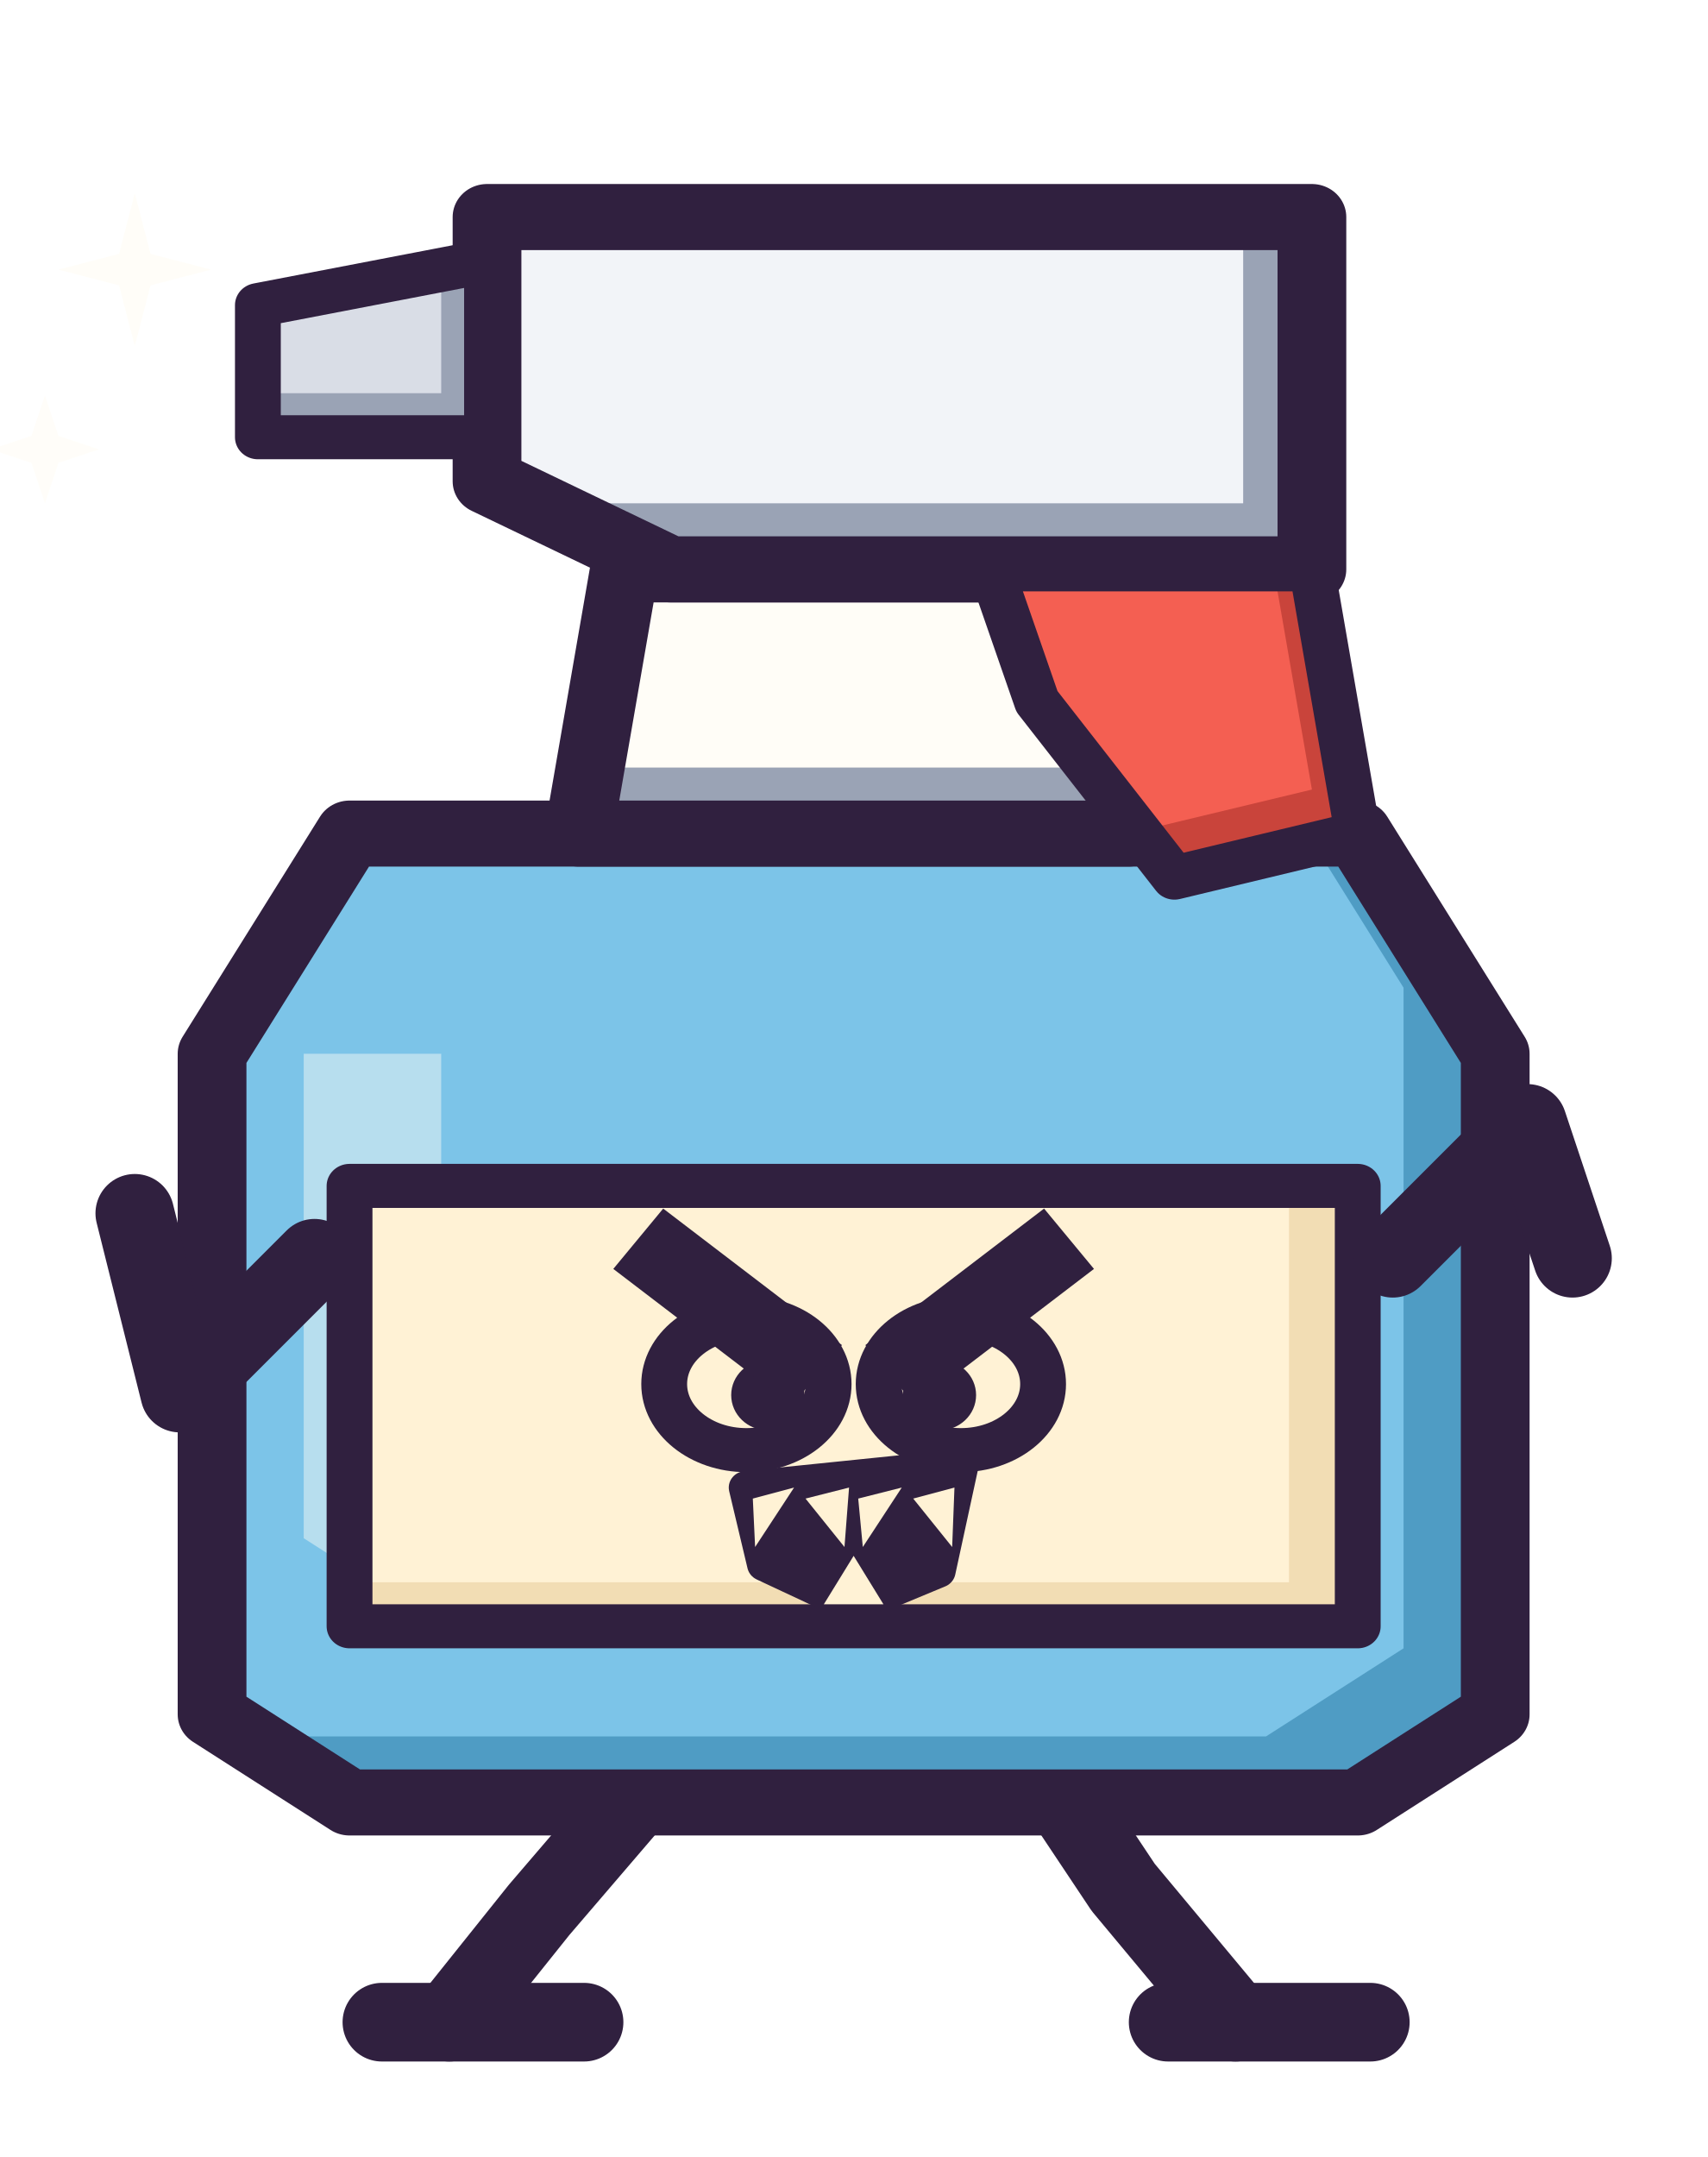
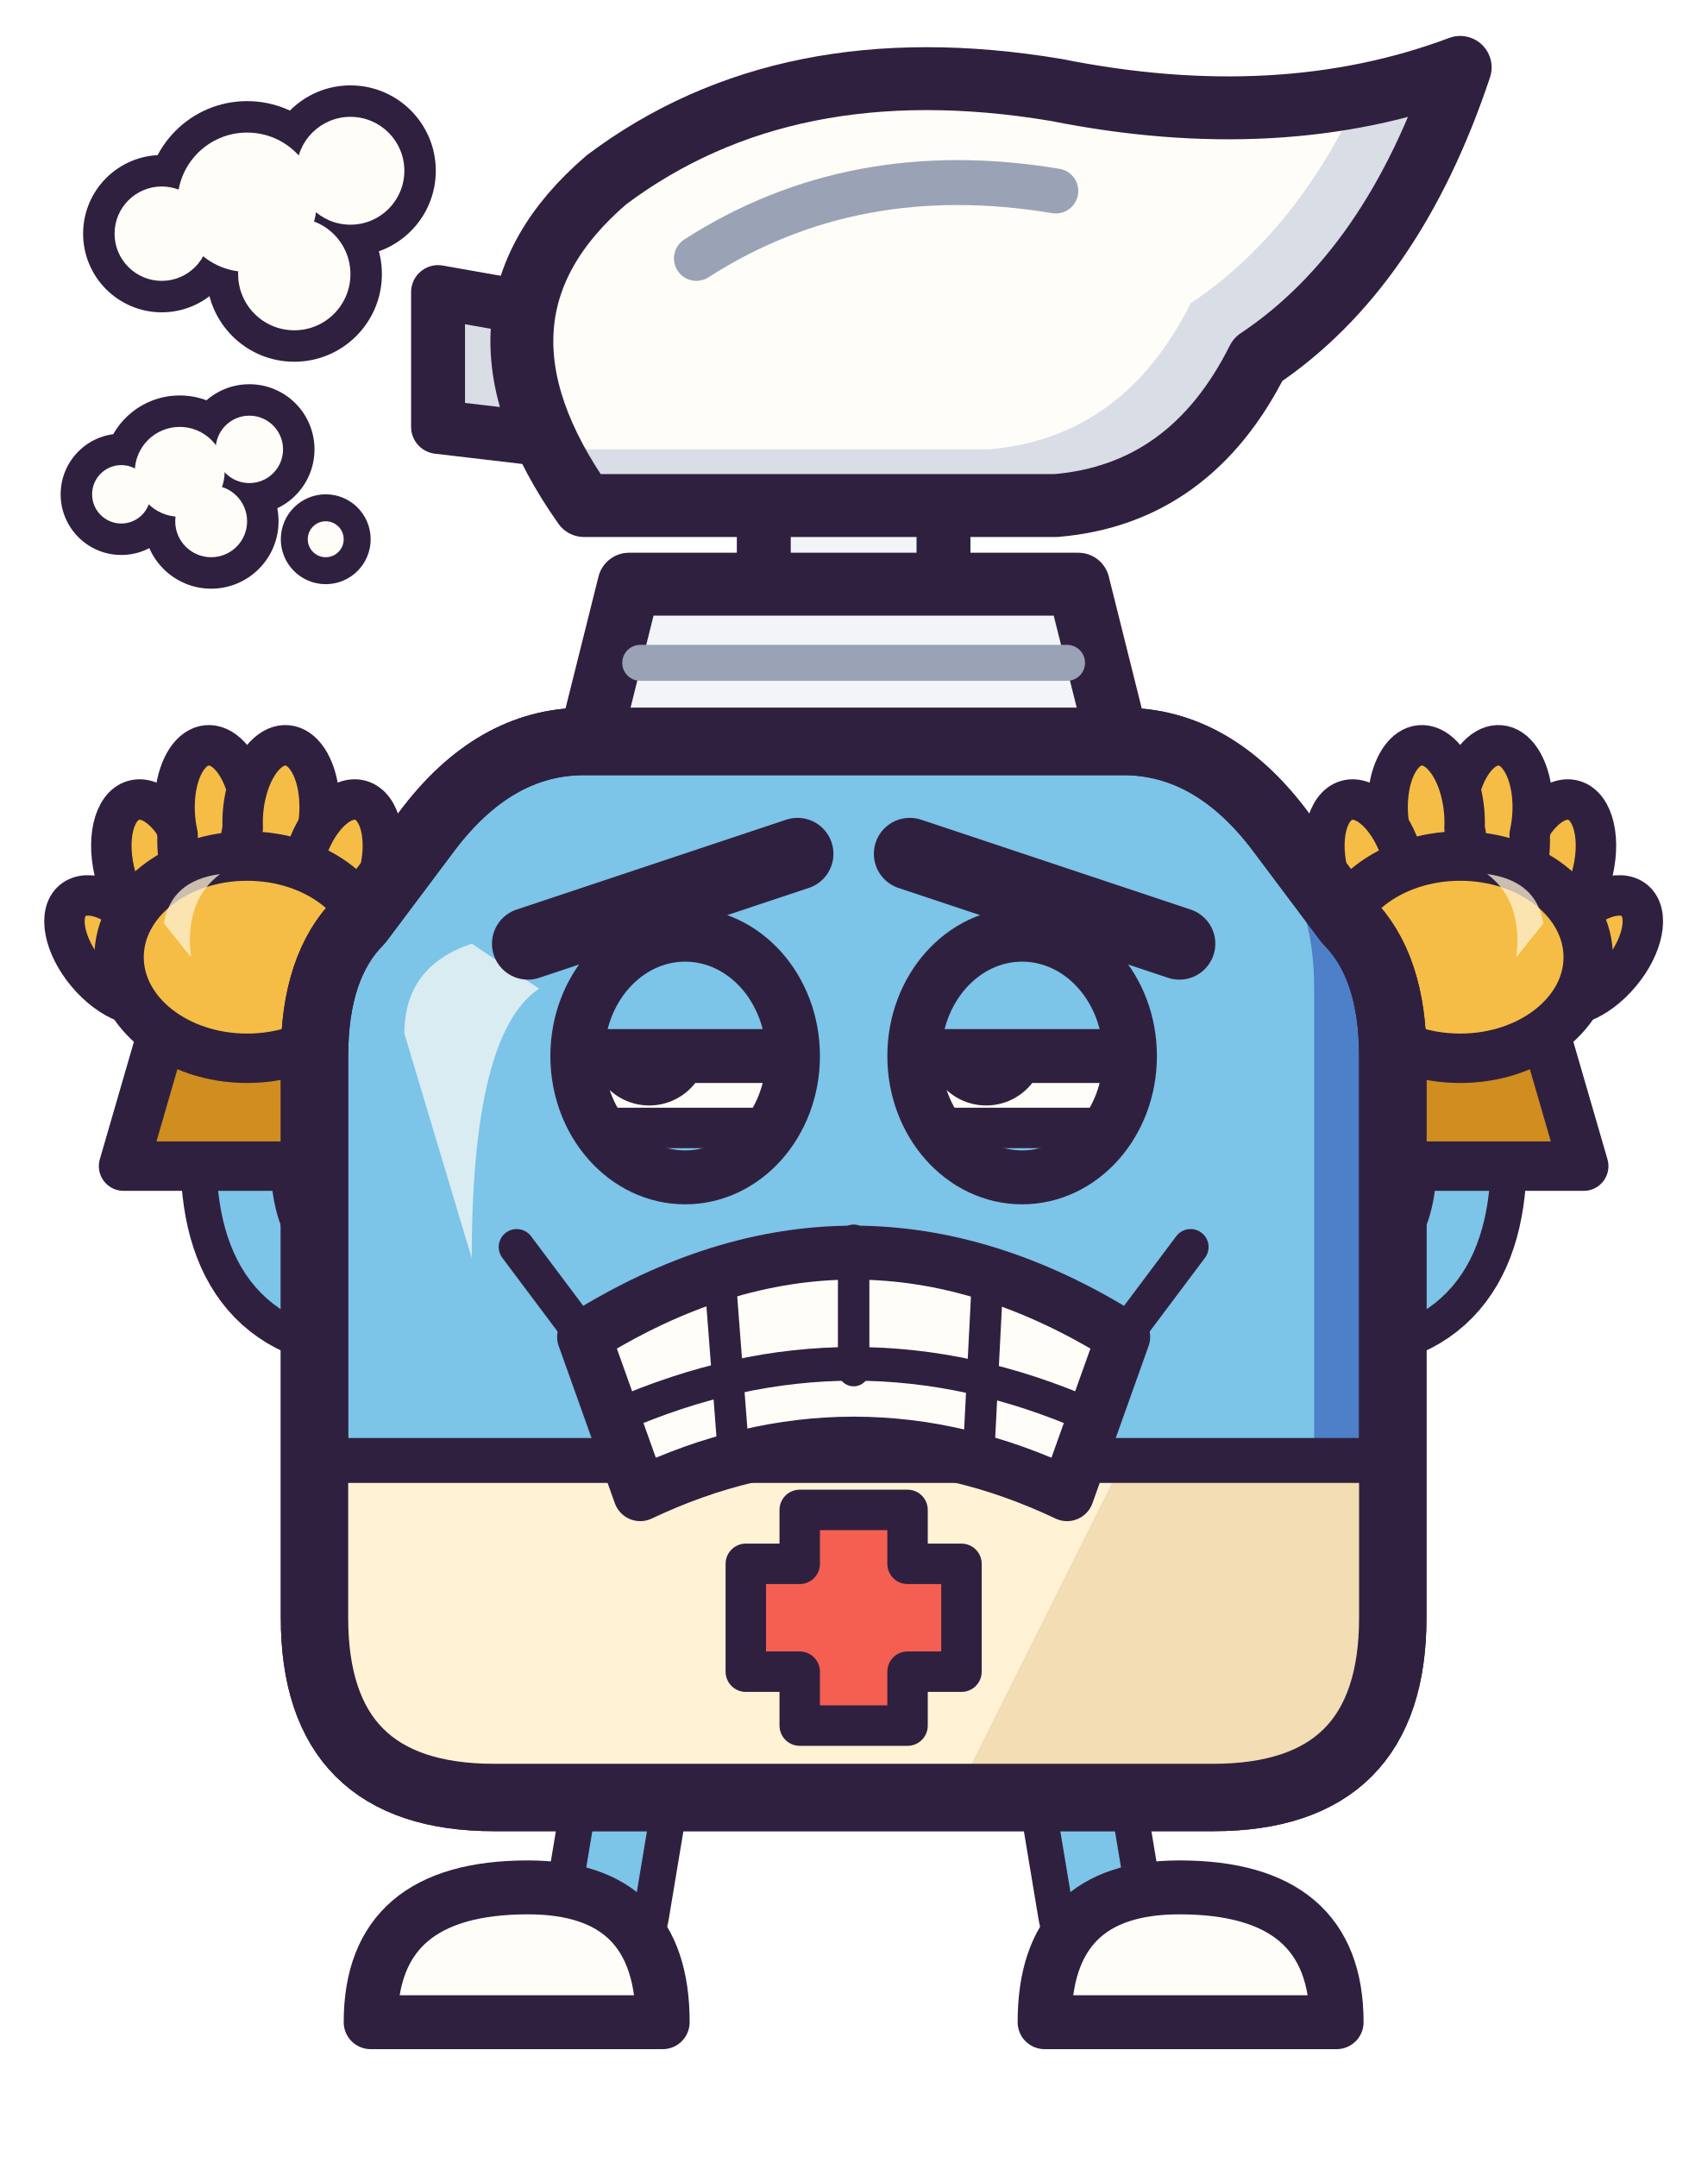
<svg xmlns="http://www.w3.org/2000/svg" width="76" height="96" viewBox="0 0 76 96">
-   <path d="M30 78L24 85L20 90" fill="none" stroke="#30203F" stroke-width="3.5" stroke-linecap="round" stroke-linejoin="round" />
-   <path d="M17 90L26 90" fill="none" stroke="#30203F" stroke-width="3.5" stroke-linecap="round" stroke-linejoin="round" />
-   <path d="M46 78L50 84L55 90" fill="none" stroke="#30203F" stroke-width="3.5" stroke-linecap="round" stroke-linejoin="round" />
-   <path d="M52 90L61 90" fill="none" stroke="#30203F" stroke-width="3.5" stroke-linecap="round" stroke-linejoin="round" />
-   <g transform="translate(38 91) scale(1.02 0.98) translate(-38 -91)">
-     <g>
-       <clipPath id="c1">
-         <path d="M16 36L60 36L66 46L66 76L60 80L16 80L10 76L10 46Z" />
-       </clipPath>
-       <path d="M16 36L60 36L66 46L66 76L60 80L16 80L10 76L10 46Z" fill="#4F9CC4" />
-       <g clip-path="url(#c1)">
-         <path transform="translate(-4 -3)" d="M16 36L60 36L66 46L66 76L60 80L16 80L10 76L10 46Z" fill="#7CC4E8" />
-       </g>
-       <path d="M16 36L60 36L66 46L66 76L60 80L16 80L10 76L10 46Z" fill="none" stroke="#30203F" stroke-width="3" stroke-linejoin="round" />
+   <path d="M28 79L27 85" fill="none" stroke="#30203F" stroke-width="5.6" stroke-linecap="round" stroke-linejoin="round" />
+   <path d="M28 79L27 85" fill="none" stroke="#7CC4E8" stroke-width="2.4" stroke-linecap="round" stroke-linejoin="round" />
+   <path d="M29.5 90Q29.5 84 23.5 84Q16.5 84 16.5 90Z" fill="#FFFDF7" stroke="#30203F" stroke-width="2.4" stroke-linejoin="round" />
+   <path d="M48 79L49 85" fill="none" stroke="#30203F" stroke-width="5.6" stroke-linecap="round" stroke-linejoin="round" />
+   <path d="M48 79L49 85" fill="none" stroke="#7CC4E8" stroke-width="2.4" stroke-linecap="round" stroke-linejoin="round" />
+   <path d="M46.5 90Q46.5 84 52.5 84Q59.5 84 59.5 90Z" fill="#FFFDF7" stroke="#30203F" stroke-width="2.4" stroke-linejoin="round" />
+   <circle cx="11" cy="9" r="4.5" fill="#30203F" />
+   <circle cx="15.6" cy="7.6" r="3.8" fill="#30203F" />
+   <circle cx="7.2" cy="10.4" r="3.5" fill="#30203F" />
+   <circle cx="13.1" cy="12.2" r="3.9" fill="#30203F" />
+   <circle cx="11" cy="9" r="3.1" fill="#FFFDF7" />
+   <circle cx="15.6" cy="7.6" r="2.4" fill="#FFFDF7" />
+   <circle cx="7.2" cy="10.4" r="2.1" fill="#FFFDF7" />
+   <circle cx="13.1" cy="12.2" r="2.5" fill="#FFFDF7" />
+   <circle cx="8" cy="21" r="3.4" fill="#30203F" />
+   <circle cx="11.1" cy="20" r="2.9" fill="#30203F" />
+   <circle cx="5.4" cy="22" r="2.7" fill="#30203F" />
+   <circle cx="9.4" cy="23.2" r="3" fill="#30203F" />
+   <circle cx="8" cy="21" r="2" fill="#FFFDF7" />
+   <circle cx="11.1" cy="20" r="1.5" fill="#FFFDF7" />
+   <circle cx="5.4" cy="22" r="1.3" fill="#FFFDF7" />
+   <circle cx="9.4" cy="23.2" r="1.6" fill="#FFFDF7" />
+   <circle cx="14.5" cy="24" r="1.4" fill="#FFFDF7" stroke="#30203F" stroke-width="1.2" />
+   <path d="M15 58Q10 57 11 49" fill="none" stroke="#30203F" stroke-width="5.6" stroke-linecap="round" stroke-linejoin="round" />
+   <path d="M15 58Q10 57 11 49" fill="none" stroke="#7CC4E8" stroke-width="2.4" stroke-linecap="round" stroke-linejoin="round" />
+   <g transform="rotate(0 11 42)">
+     <path d="M7.3 45.7L14.7 45.7L16.5 51.9L5.5 51.9Z" fill="#D08D20" stroke="#30203F" stroke-width="2.2" stroke-linejoin="round" />
+     <g transform="rotate(-16 6.8 38.6)">
+       <path d="M5.1 38.6A1.7 3.1 0 1 0 8.5 38.6A1.7 3.1 0 1 0 5.1 38.6Z" fill="#F5BD45" stroke="#30203F" stroke-width="1.8" stroke-linejoin="round" />
    </g>
-     <path d="M14 46L20 46L20 72L14 68Z" fill="#FFFDF7" opacity=".45" />
-     <g>
-       <clipPath id="c2">
-         <path d="M16 52L60 52L60 72L16 72Z" />
-       </clipPath>
-       <path d="M16 52L60 52L60 72L16 72Z" fill="#F2DDB4" />
-       <g clip-path="url(#c2)">
-         <path transform="translate(-3 -2)" d="M16 52L60 52L60 72L16 72Z" fill="#FFF2D5" />
-       </g>
-       <path d="M16 52L60 52L60 72L16 72Z" fill="none" stroke="#30203F" stroke-width="2" stroke-linejoin="round" />
+     <g transform="rotate(-5 9.6 37)">
+       <path d="M7.9 37A1.7 3.1 0 1 0 11.2 37A1.7 3.1 0 1 0 7.9 37Z" fill="#F5BD45" stroke="#30203F" stroke-width="1.8" stroke-linejoin="round" />
    </g>
-     <g>
-       <clipPath id="c3">
-         <path d="M28 24L48 24L50 36L26 36Z" />
-       </clipPath>
-       <path d="M28 24L48 24L50 36L26 36Z" fill="#9AA3B5" />
-       <g clip-path="url(#c3)">
-         <path transform="translate(-2 -3)" d="M28 24L48 24L50 36L26 36Z" fill="#FFFDF7" />
-       </g>
-       <path d="M28 24L48 24L50 36L26 36Z" fill="none" stroke="#30203F" stroke-width="3" stroke-linejoin="round" />
+     <g transform="rotate(5 12.4 37)">
+       <path d="M10.8 37A1.7 3.1 0 1 0 14.1 37A1.7 3.1 0 1 0 10.8 37Z" fill="#F5BD45" stroke="#30203F" stroke-width="1.8" stroke-linejoin="round" />
    </g>
-     <g>
-       <clipPath id="c4">
-         <path d="M22 8L58 8L58 24L30 24L22 20Z" />
-       </clipPath>
-       <path d="M22 8L58 8L58 24L30 24L22 20Z" fill="#9AA3B5" />
-       <g clip-path="url(#c4)">
-         <path transform="translate(-3 -3)" d="M22 8L58 8L58 24L30 24L22 20Z" fill="#F2F4F8" />
-       </g>
-       <path d="M22 8L58 8L58 24L30 24L22 20Z" fill="none" stroke="#30203F" stroke-width="3" stroke-linejoin="round" />
+     <g transform="rotate(16 15.2 38.6)">
+       <path d="M13.5 38.6A1.7 3.1 0 1 0 16.9 38.6A1.7 3.1 0 1 0 13.5 38.6Z" fill="#F5BD45" stroke="#30203F" stroke-width="1.8" stroke-linejoin="round" />
    </g>
-     <g>
-       <clipPath id="c5">
-         <path d="M12 12L22 10L22 18L12 18Z" />
-       </clipPath>
-       <path d="M12 12L22 10L22 18L12 18Z" fill="#9AA3B5" />
-       <g clip-path="url(#c5)">
-         <path transform="translate(-2 -2)" d="M12 12L22 10L22 18L12 18Z" fill="#D9DDE6" />
-       </g>
-       <path d="M12 12L22 10L22 18L12 18Z" fill="none" stroke="#30203F" stroke-width="2" stroke-linejoin="round" />
+     <g transform="rotate(-40 5.1 42.3)">
+       <path d="M3.5 42.3A1.6 2.9 0 1 0 6.7 42.3A1.6 2.9 0 1 0 3.5 42.3Z" fill="#F5BD45" stroke="#30203F" stroke-width="1.8" stroke-linejoin="round" />
    </g>
-     <g>
-       <clipPath id="c6">
-         <path d="M44 24L58 24L60 36L52 38L46 30Z" />
-       </clipPath>
-       <path d="M44 24L58 24L60 36L52 38L46 30Z" fill="#C9443B" />
-       <g clip-path="url(#c6)">
-         <path transform="translate(-2 -2)" d="M44 24L58 24L60 36L52 38L46 30Z" fill="#F45F52" />
-       </g>
-       <path d="M44 24L58 24L60 36L52 38L46 30Z" fill="none" stroke="#30203F" stroke-width="2" stroke-linejoin="round" />
+     <path d="M5.3 42.6A5.7 4.5 0 1 0 16.7 42.6A5.7 4.5 0 1 0 5.3 42.6Z" fill="#F5BD45" stroke="#30203F" stroke-width="2.2" stroke-linejoin="round" />
+     <path d="M7.3 41.1Q7.6 39.2 9.8 38.9Q8.2 40.1 8.5 42.6Z" fill="#FFF2D5" opacity=".75" />
+   </g>
+   <path d="M61 58Q66 57 65 49" fill="none" stroke="#30203F" stroke-width="5.6" stroke-linecap="round" stroke-linejoin="round" />
+   <path d="M61 58Q66 57 65 49" fill="none" stroke="#7CC4E8" stroke-width="2.4" stroke-linecap="round" stroke-linejoin="round" />
+   <g transform="rotate(0 65 42) translate(130 0) scale(-1 1)">
+     <path d="M61.3 45.7L68.7 45.7L70.5 51.9L59.5 51.9Z" fill="#D08D20" stroke="#30203F" stroke-width="2.2" stroke-linejoin="round" />
+     <g transform="rotate(-16 60.8 38.6)">
+       <path d="M59.1 38.6A1.7 3.1 0 1 0 62.5 38.6A1.7 3.1 0 1 0 59.1 38.6Z" fill="#F5BD45" stroke="#30203F" stroke-width="1.8" stroke-linejoin="round" />
    </g>
-     <ellipse cx="33.32" cy="61" rx="3.588" ry="3" fill="#FFF2D5" stroke="#30203F" stroke-width="2" />
-     <circle cx="34.256" cy="61.5" r="1.6" fill="#30203F" />
-     <ellipse cx="42.68" cy="61" rx="3.588" ry="3" fill="#FFF2D5" stroke="#30203F" stroke-width="2" />
-     <circle cx="41.744" cy="61.5" r="1.6" fill="#30203F" />
-     <path d="M28.6 54.4L36.4 60.6" fill="none" stroke="#30203F" stroke-width="3.5" stroke-linecap="butt" stroke-linejoin="round" />
-     <path d="M47.4 54.4L39.6 60.6" fill="none" stroke="#30203F" stroke-width="3.5" stroke-linecap="butt" stroke-linejoin="round" />
-     <path d="M33.3 65.7L42.7 64.7L41.7 69.5L38 71.1L34.1 69.2Z" fill="#30203F" stroke="#30203F" stroke-width="1.5" stroke-linejoin="round" />
-     <path d="M33.6 66.2L35.4 65.7L33.7 68.4Z" fill="#FFF2D5" />
-     <path d="M35.9 66.2L37.8 65.7L37.6 68.4Z" fill="#FFF2D5" />
-     <path d="M38.2 66.2L40.1 65.7L38.4 68.4Z" fill="#FFF2D5" />
-     <path d="M40.6 66.2L42.4 65.7L42.3 68.4Z" fill="#FFF2D5" />
-     <path d="M36.7 71L39.3 71L38 68.8Z" fill="#FFF2D5" />
+     <g transform="rotate(-5 63.6 37)">
+       <path d="M61.9 37A1.7 3.1 0 1 0 65.2 37A1.7 3.1 0 1 0 61.9 37Z" fill="#F5BD45" stroke="#30203F" stroke-width="1.8" stroke-linejoin="round" />
+     </g>
+     <g transform="rotate(5 66.4 37)">
+       <path d="M64.8 37A1.7 3.1 0 1 0 68.1 37A1.7 3.1 0 1 0 64.8 37Z" fill="#F5BD45" stroke="#30203F" stroke-width="1.8" stroke-linejoin="round" />
+     </g>
+     <g transform="rotate(16 69.2 38.6)">
+       <path d="M67.5 38.6A1.7 3.1 0 1 0 70.9 38.6A1.7 3.1 0 1 0 67.5 38.6Z" fill="#F5BD45" stroke="#30203F" stroke-width="1.8" stroke-linejoin="round" />
+     </g>
+     <g transform="rotate(-40 59.1 42.3)">
+       <path d="M57.5 42.3A1.6 2.9 0 1 0 60.7 42.3A1.6 2.9 0 1 0 57.5 42.3Z" fill="#F5BD45" stroke="#30203F" stroke-width="1.8" stroke-linejoin="round" />
+     </g>
+     <path d="M59.3 42.6A5.7 4.5 0 1 0 70.7 42.6A5.7 4.5 0 1 0 59.3 42.6Z" fill="#F5BD45" stroke="#30203F" stroke-width="2.2" stroke-linejoin="round" />
+     <path d="M61.3 41.1Q61.6 39.2 63.8 38.9Q62.2 40.1 62.5 42.6Z" fill="#FFF2D5" opacity=".75" />
  </g>
-   <path d="M14 56L8 62L6 54" fill="none" stroke="#30203F" stroke-width="3.5" stroke-linecap="round" stroke-linejoin="round" />
-   <path d="M62 56L68 50L70 56" fill="none" stroke="#30203F" stroke-width="3.5" stroke-linecap="round" stroke-linejoin="round" />
-   <path d="M6 8.6L6.7 11.3L9.4 12L6.7 12.7L6 15.4L5.3 12.7L2.6 12L5.3 11.3Z" fill="#FFFDF7" opacity=".9" />
-   <path d="M2 17.6L2.6 19.4L4.4 20L2.6 20.6L2 22.4L1.4 20.6L-0.4 20L1.4 19.4Z" fill="#FFFDF7" opacity=".8" />
+   <path d="M34 19L42 19L42 28L34 28Z" fill="#F2F4F8" stroke="#30203F" stroke-width="2.4" stroke-linejoin="round" />
+   <path d="M28 14.5L19.5 13L19.5 19L28 20Z" fill="#D9DDE6" stroke="#30203F" stroke-width="2.4" stroke-linejoin="round" />
+   <g>
+     <clipPath id="c1">
+       <path d="M26 22.5Q20 14 27 8Q35 2 47 4Q57 6 65 3Q62 12 56 16Q53 22 47 22.5Z" />
+     </clipPath>
+     <path d="M26 22.5Q20 14 27 8Q35 2 47 4Q57 6 65 3Q62 12 56 16Q53 22 47 22.5Z" fill="#D9DDE6" />
+     <g clip-path="url(#c1)">
+       <path transform="translate(-3 -2.5)" d="M26 22.5Q20 14 27 8Q35 2 47 4Q57 6 65 3Q62 12 56 16Q53 22 47 22.5Z" fill="#FFFDF7" />
+     </g>
+     <path d="M26 22.5Q20 14 27 8Q35 2 47 4Q57 6 65 3Q62 12 56 16Q53 22 47 22.5Z" fill="none" stroke="#30203F" stroke-width="2.8" stroke-linejoin="round" />
+   </g>
+   <path d="M31 11.5Q38 7 47 8.5" fill="none" stroke="#9AA3B5" stroke-width="2" stroke-linecap="round" stroke-linejoin="round" />
+   <path d="M28 26L48 26L50 34L26 34Z" fill="#F2F4F8" stroke="#30203F" stroke-width="2.8" stroke-linejoin="round" />
+   <path d="M28.5 29.5L47.5 29.5" fill="none" stroke="#9AA3B5" stroke-width="1.6" stroke-linecap="round" stroke-linejoin="round" />
+   <g>
+     <clipPath id="c2">
+       <path d="M26 33L50 33Q54 33 57 37L60 41Q62 43 62 47L62 72Q62 80 54 80L22 80Q14 80 14 72L14 47Q14 43 16 41L19 37Q22 33 26 33Z" />
+     </clipPath>
+     <path d="M26 33L50 33Q54 33 57 37L60 41Q62 43 62 47L62 72Q62 80 54 80L22 80Q14 80 14 72L14 47Q14 43 16 41L19 37Q22 33 26 33Z" fill="#4E7FC9" />
+     <g clip-path="url(#c2)">
+       <path transform="translate(-3.5 -3)" d="M26 33L50 33Q54 33 57 37L60 41Q62 43 62 47L62 72Q62 80 54 80L22 80Q14 80 14 72L14 47Q14 43 16 41L19 37Q22 33 26 33Z" fill="#7CC4E8" />
+     </g>
+     <path d="M26 33L50 33Q54 33 57 37L60 41Q62 43 62 47L62 72Q62 80 54 80L22 80Q14 80 14 72L14 47Q14 43 16 41L19 37Q22 33 26 33Z" fill="none" stroke="#30203F" stroke-width="3" stroke-linejoin="round" />
+   </g>
+   <path d="M18 46Q18 43 21 42L24 44Q21 46 21 56Z" fill="#FFFDF7" opacity=".7" />
+   <clipPath id="c3">
+     <path d="M26 33L50 33Q54 33 57 37L60 41Q62 43 62 47L62 72Q62 80 54 80L22 80Q14 80 14 72L14 47Q14 43 16 41L19 37Q22 33 26 33Z" />
+   </clipPath>
+   <g clip-path="url(#c3)">
+     <rect x="10" y="65" width="56" height="16" fill="#FFF2D5" />
+     <path d="M50 65L66 65L66 81L42 81Z" fill="#F2DDB4" />
+     <path d="M10 65L66 65" fill="none" stroke="#30203F" stroke-width="2" stroke-linecap="round" stroke-linejoin="round" />
+   </g>
+   <path d="M26 33L50 33Q54 33 57 37L60 41Q62 43 62 47L62 72Q62 80 54 80L22 80Q14 80 14 72L14 47Q14 43 16 41L19 37Q22 33 26 33Z" fill="none" stroke="#30203F" stroke-width="3" stroke-linecap="round" stroke-linejoin="round" />
+   <path d="M35.6 67.2L40.4 67.2L40.4 69.6L42.8 69.6L42.8 74.4L40.4 74.4L40.4 76.8L35.6 76.8L35.6 74.4L33.2 74.4L33.2 69.6L35.6 69.6Z" fill="#F45F52" stroke="#30203F" stroke-width="1.8" stroke-linejoin="round" />
+   <clipPath id="c4">
+     <ellipse cx="30.5" cy="47" rx="4.8" ry="5.4" />
+   </clipPath>
+   <ellipse cx="30.5" cy="47" rx="4.8" ry="5.4" fill="#FFFDF7" />
+   <g clip-path="url(#c4)">
+     <circle cx="28.9" cy="46.6" r="2.6" fill="#30203F" />
+     <circle cx="28.1" cy="45.5" r="0.9" fill="#FFFDF7" />
+     <g transform="rotate(0 30.5 47)">
+       <rect x="20.9" y="30.8" width="19.2" height="16.2" fill="#7CC4E8" />
+       <path d="M20.9 47L40.1 47" fill="none" stroke="#30203F" stroke-width="2.4" stroke-linecap="round" stroke-linejoin="round" />
+     </g>
+     <rect x="20.9" y="50.2" width="19.2" height="16.2" fill="#7CC4E8" />
+     <path d="M20.9 50.2L40.1 50.2" fill="none" stroke="#30203F" stroke-width="1.8" stroke-linecap="round" stroke-linejoin="round" />
+   </g>
+   <ellipse cx="30.5" cy="47" rx="4.8" ry="5.4" fill="none" stroke="#30203F" stroke-width="2.4" />
+   <clipPath id="c5">
+     <ellipse cx="45.5" cy="47" rx="4.8" ry="5.4" />
+   </clipPath>
+   <ellipse cx="45.5" cy="47" rx="4.8" ry="5.4" fill="#FFFDF7" />
+   <g clip-path="url(#c5)">
+     <circle cx="43.9" cy="46.6" r="2.6" fill="#30203F" />
+     <circle cx="43.1" cy="45.5" r="0.9" fill="#FFFDF7" />
+     <g transform="rotate(0 45.5 47)">
+       <rect x="35.9" y="30.8" width="19.2" height="16.2" fill="#7CC4E8" />
+       <path d="M35.9 47L55.1 47" fill="none" stroke="#30203F" stroke-width="2.4" stroke-linecap="round" stroke-linejoin="round" />
+     </g>
+     <rect x="35.9" y="50.2" width="19.2" height="16.2" fill="#7CC4E8" />
+     <path d="M35.9 50.2L55.1 50.2" fill="none" stroke="#30203F" stroke-width="1.8" stroke-linecap="round" stroke-linejoin="round" />
+   </g>
+   <ellipse cx="45.5" cy="47" rx="4.8" ry="5.4" fill="none" stroke="#30203F" stroke-width="2.4" />
+   <path d="M23.5 42L35.5 38" fill="none" stroke="#30203F" stroke-width="3.2" stroke-linecap="round" stroke-linejoin="round" />
+   <path d="M52.5 42L40.5 38" fill="none" stroke="#30203F" stroke-width="3.2" stroke-linecap="round" stroke-linejoin="round" />
+   <path d="M26 59.5Q38 52 50 59.5L47.5 66.5Q38 62 28.5 66.5Z" fill="#FFFDF7" stroke="#30203F" stroke-width="2.4" stroke-linejoin="round" />
+   <path d="M27.5 63Q38 58.4 48.5 63" fill="none" stroke="#30203F" stroke-width="1.5" stroke-linecap="round" stroke-linejoin="round" />
+   <path d="M32 56.2L32.6 64M38 55.2L38 61M44 56.2L43.6 64" fill="none" stroke="#30203F" stroke-width="1.4" stroke-linecap="round" stroke-linejoin="round" />
+   <path d="M23 55.5L26 59.5M53 55.5L50 59.5" fill="none" stroke="#30203F" stroke-width="1.6" stroke-linecap="round" stroke-linejoin="round" />
</svg>
